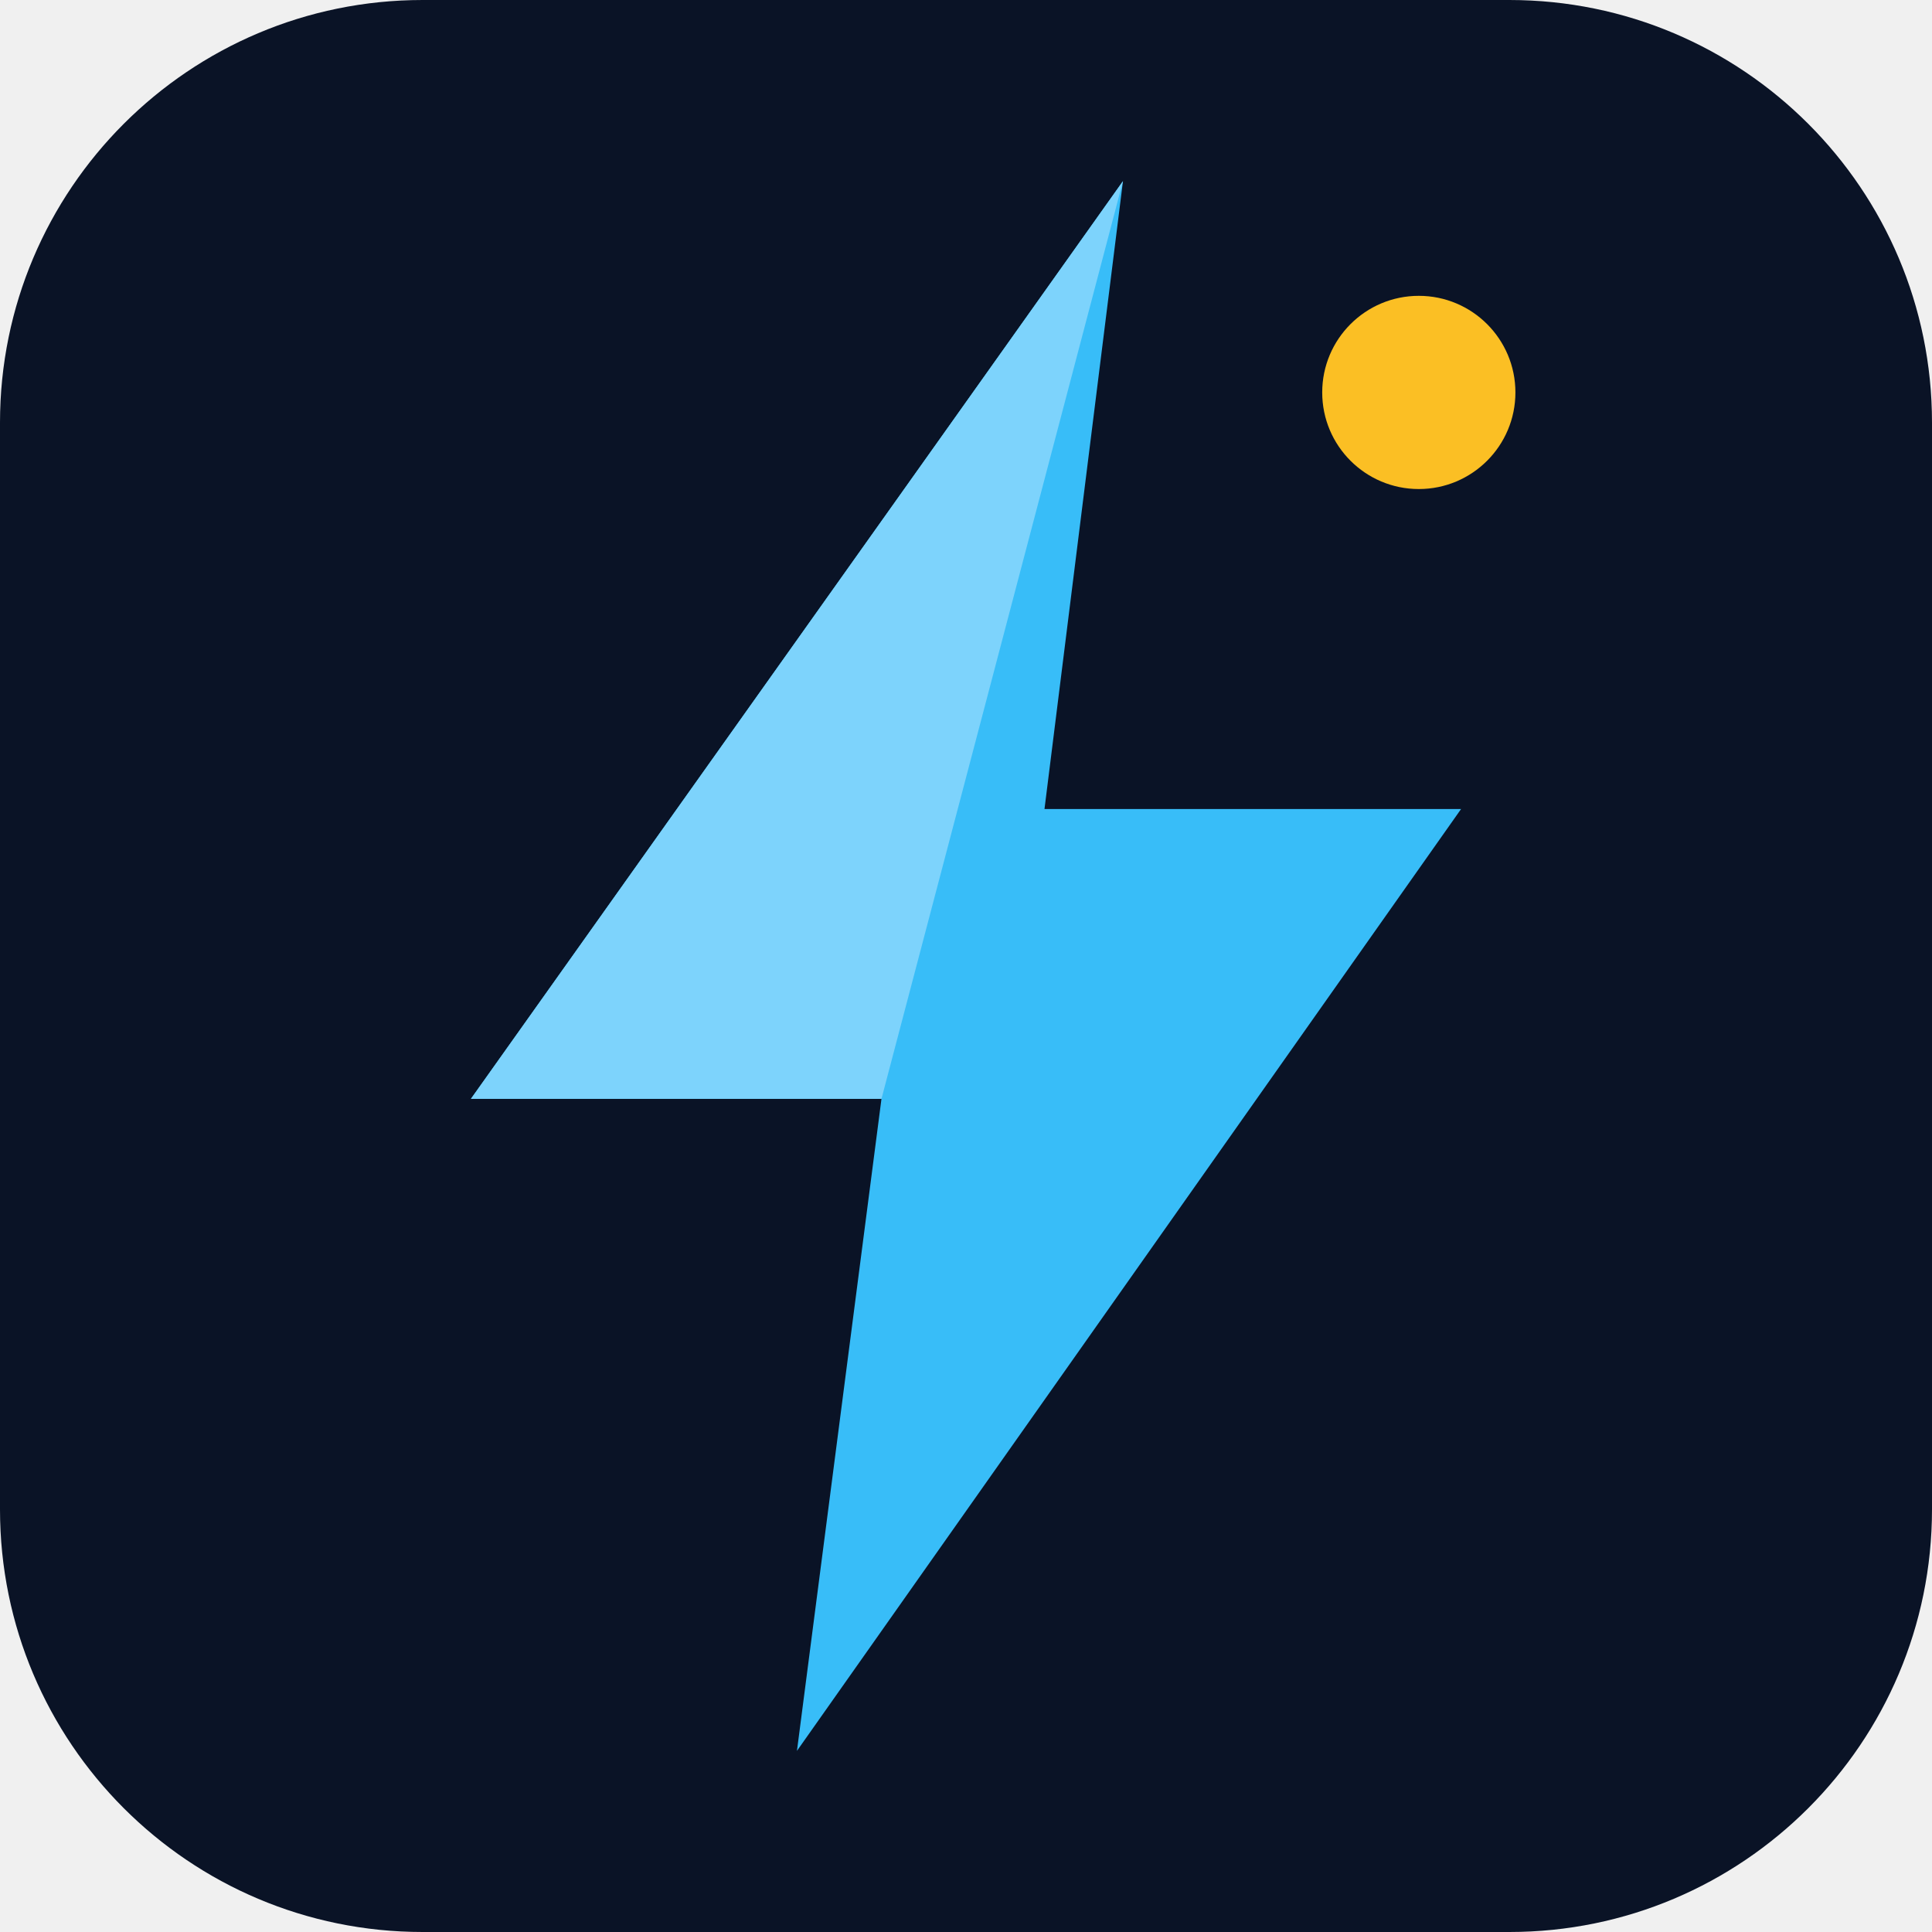
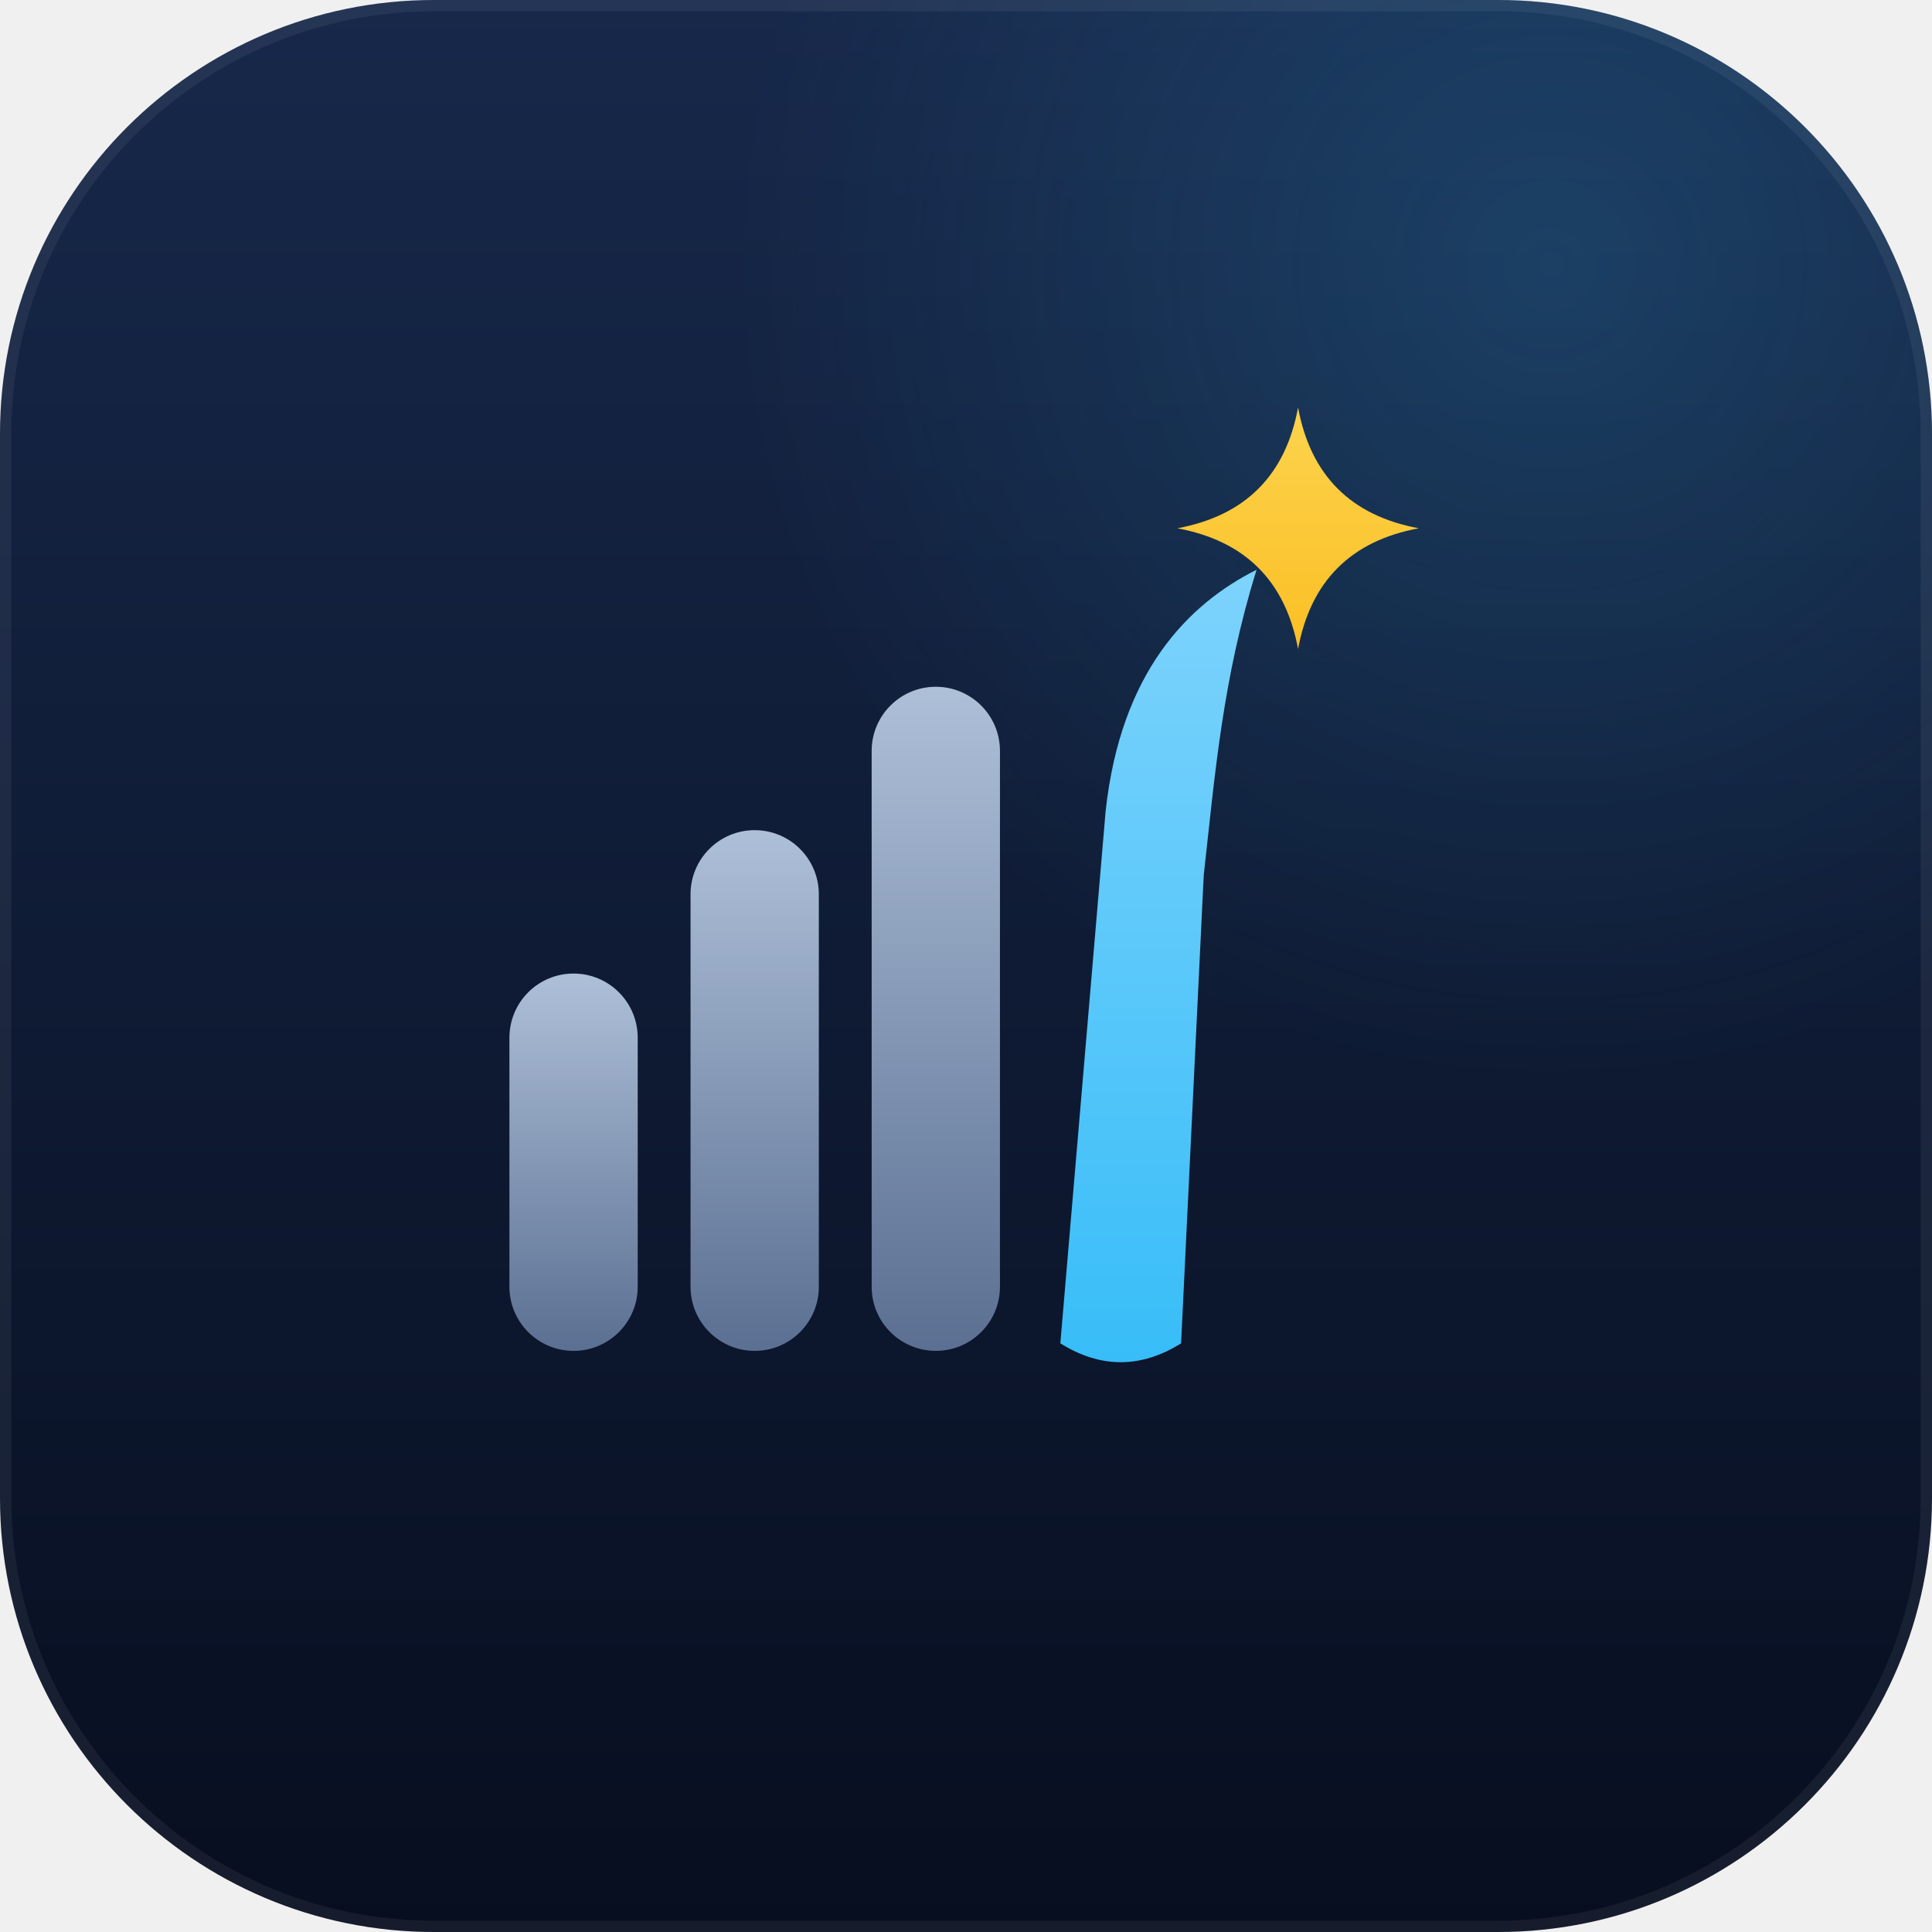
- <svg xmlns="http://www.w3.org/2000/svg" viewBox="0 0 32 32">
-   <rect width="32" height="32" rx="7" fill="#0A1326" />
-   <path d="M18.6 3 L7.8 18.2 H14.6 L13.2 29 L24.2 13.4 H17.3 Z" fill="#38BDF8" />
-   <path d="M18.6 3 L7.8 18.2 H14.6 Z" fill="#7DD3FC" />
-   <circle cx="23.5" cy="6.5" r="1.6" fill="#FBBF24" />
+ <svg xmlns="http://www.w3.org/2000/svg" viewBox="0 0 512 512" role="img" aria-label="The American Energy growth mark">
+   <defs>
+     <linearGradient id="tile" x1="0" y1="0" x2="0" y2="1">
+       <stop offset="0" stop-color="#17284A" />
+       <stop offset="1" stop-color="#070E1F" />
+     </linearGradient>
+     <radialGradient id="glow" cx="80%" cy="14%" r="70%">
+       <stop offset="0" stop-color="#38BDF8" stop-opacity=".18" />
+       <stop offset="60%" stop-color="#38BDF8" stop-opacity="0" />
+     </radialGradient>
+     <linearGradient id="steel" x1="0" y1="0" x2="0" y2="1">
+       <stop offset="0" stop-color="#AEC0D8" />
+       <stop offset="1" stop-color="#5B6F92" />
+     </linearGradient>
+     <linearGradient id="cyanG" x1="0" y1="0" x2="0" y2="1">
+       <stop offset="0" stop-color="#7DD3FC" />
+       <stop offset="1" stop-color="#38BDF8" />
+     </linearGradient>
+     <linearGradient id="spark" x1="0" y1="0" x2="0" y2="1">
+       <stop offset="0" stop-color="#FCD34D" />
+       <stop offset="1" stop-color="#FBBF24" />
+     </linearGradient>
+   </defs>
+   <rect width="512" height="512" rx="115" fill="url(#tile)" />
+   <rect width="512" height="512" rx="115" fill="url(#glow)" />
+   <rect x="1.5" y="1.5" width="509" height="509" rx="113.5" fill="none" stroke="#ffffff" stroke-opacity=".06" stroke-width="3" />
+   <rect x="135" y="258" width="34" height="100" rx="17" fill="url(#steel)" />
+   <rect x="183" y="220" width="34" height="138" rx="17" fill="url(#steel)" />
+   <rect x="231" y="182" width="34" height="176" rx="17" fill="url(#steel)" />
+   <path d="M281 356 L293 215 C297 178 315 160 333 151 C324 180 322 205 319 232 L313 356 Q297 366 281 356 Z" fill="url(#cyanG)" />
+   <path d="M344 108 Q349 135 376 140 Q349 145 344 172 Q339 145 312 140 Q339 135 344 108 Z" fill="url(#spark)" />
</svg>
